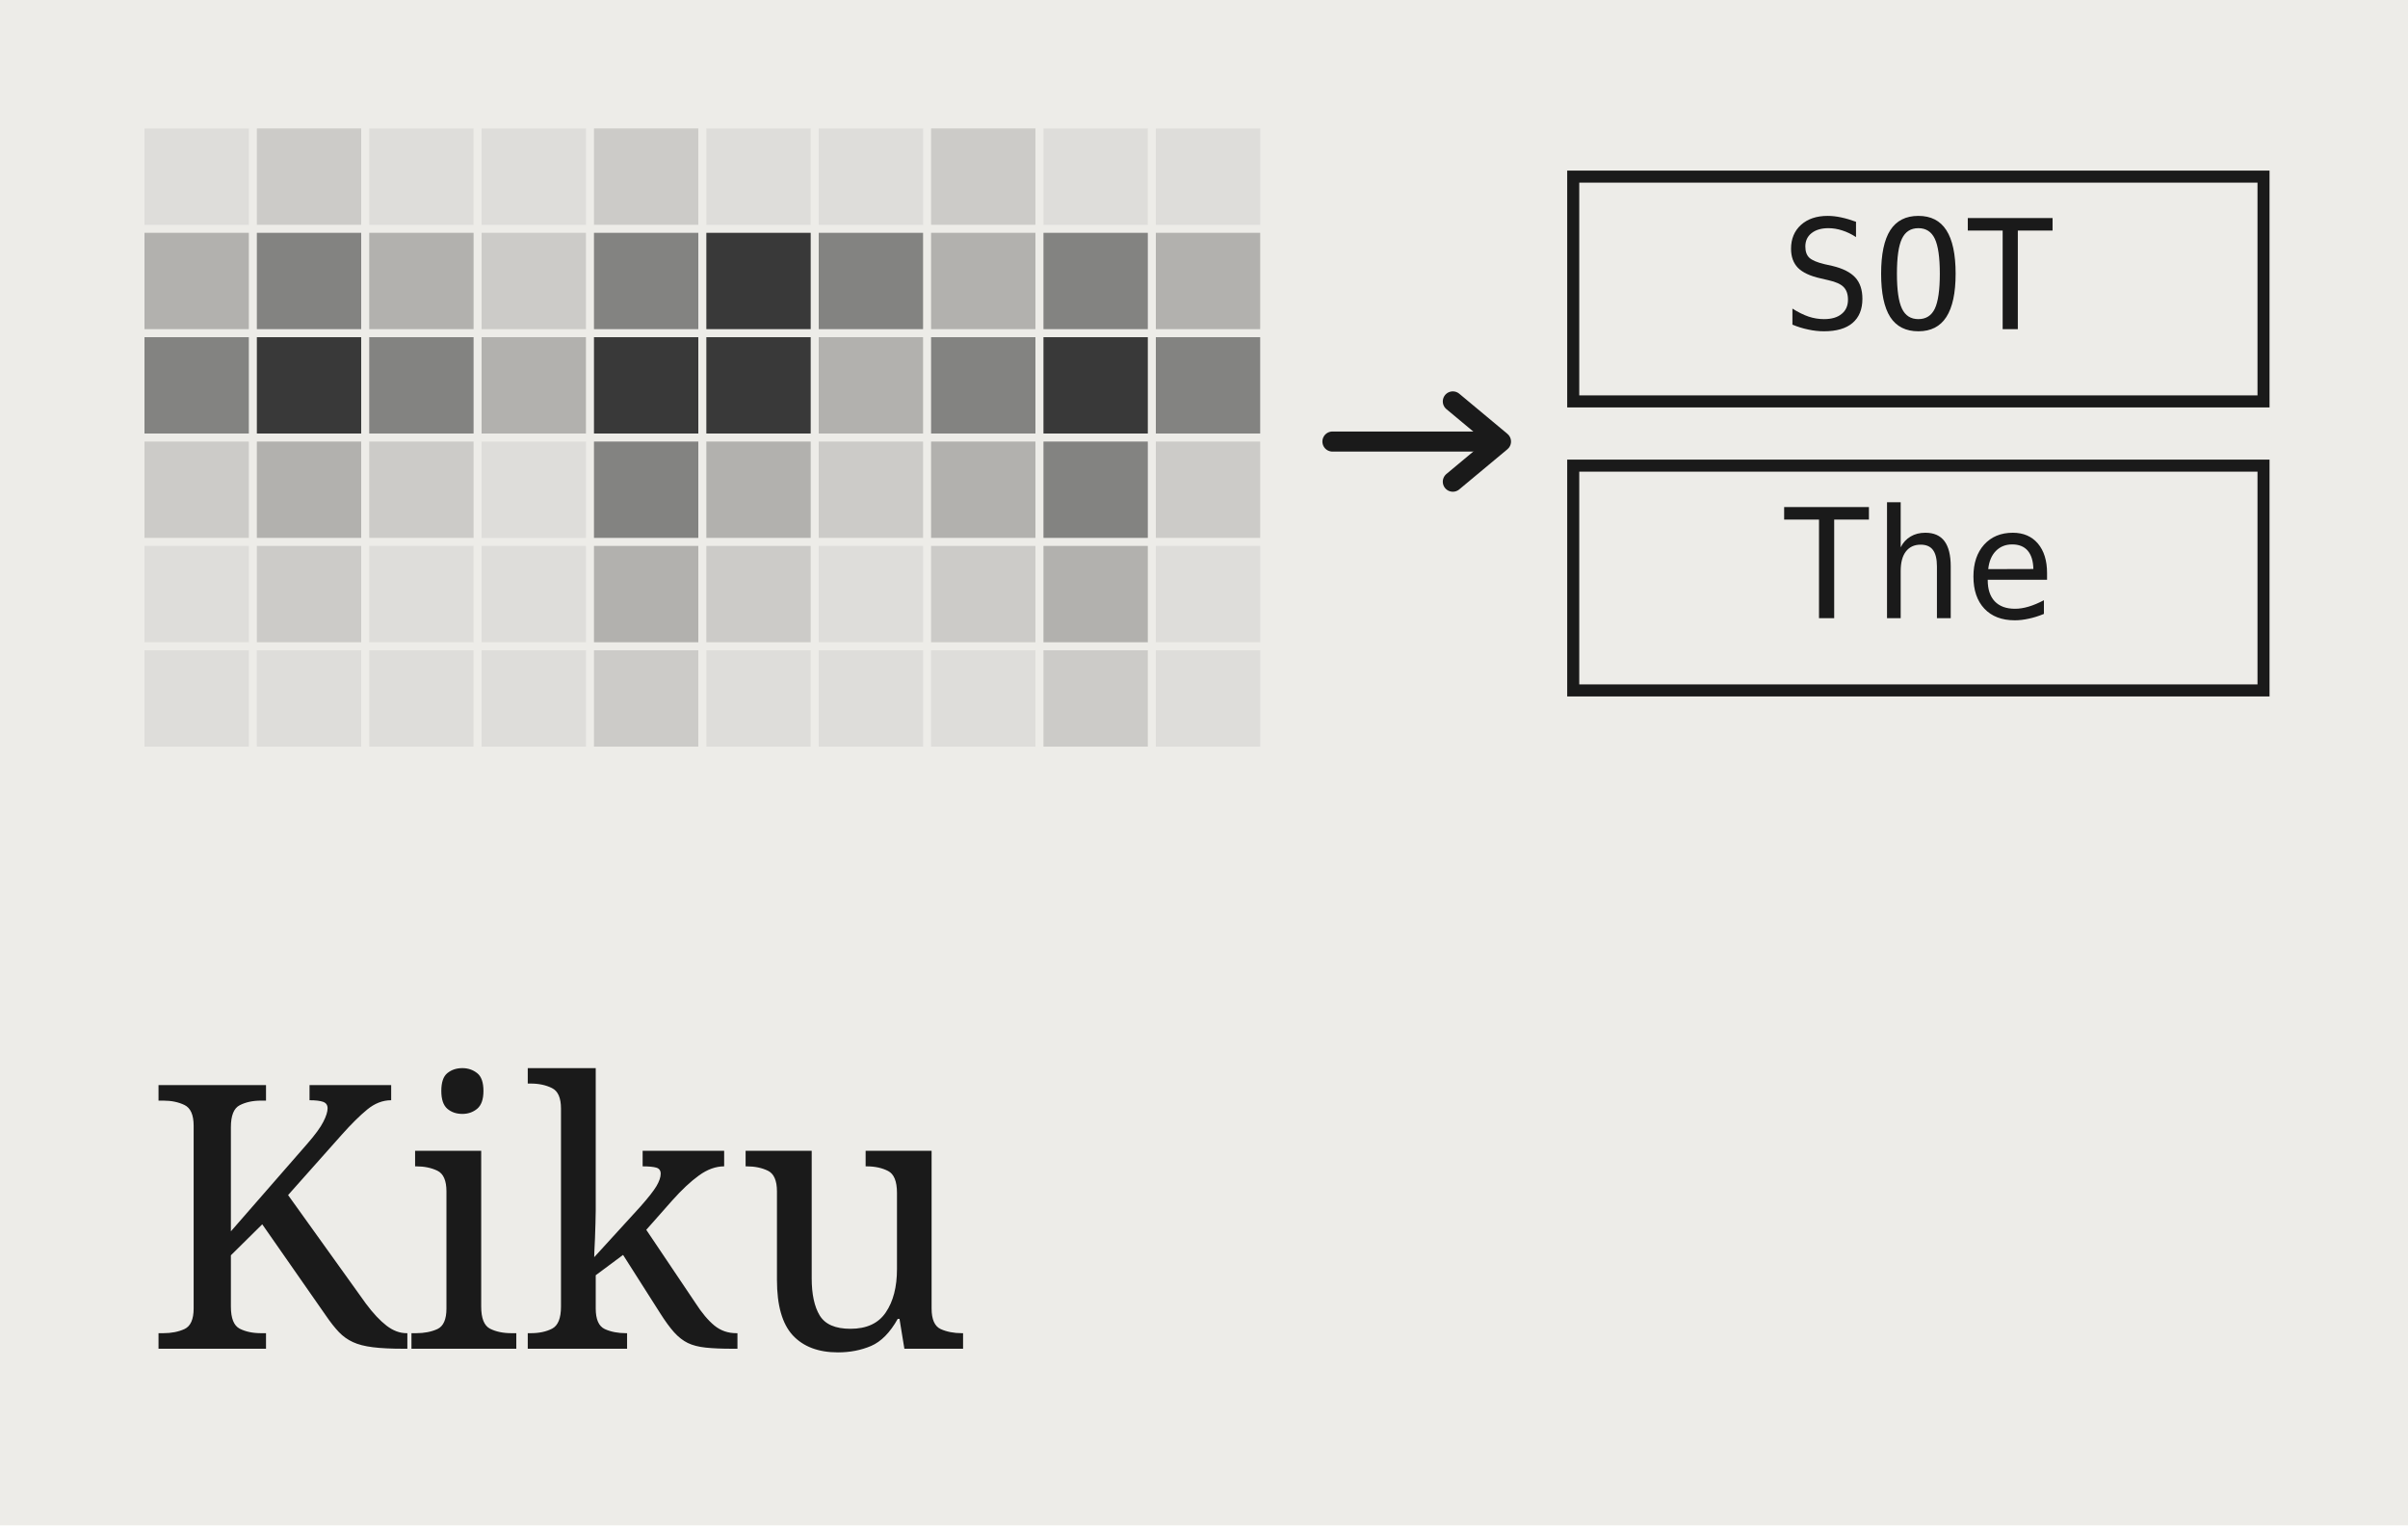
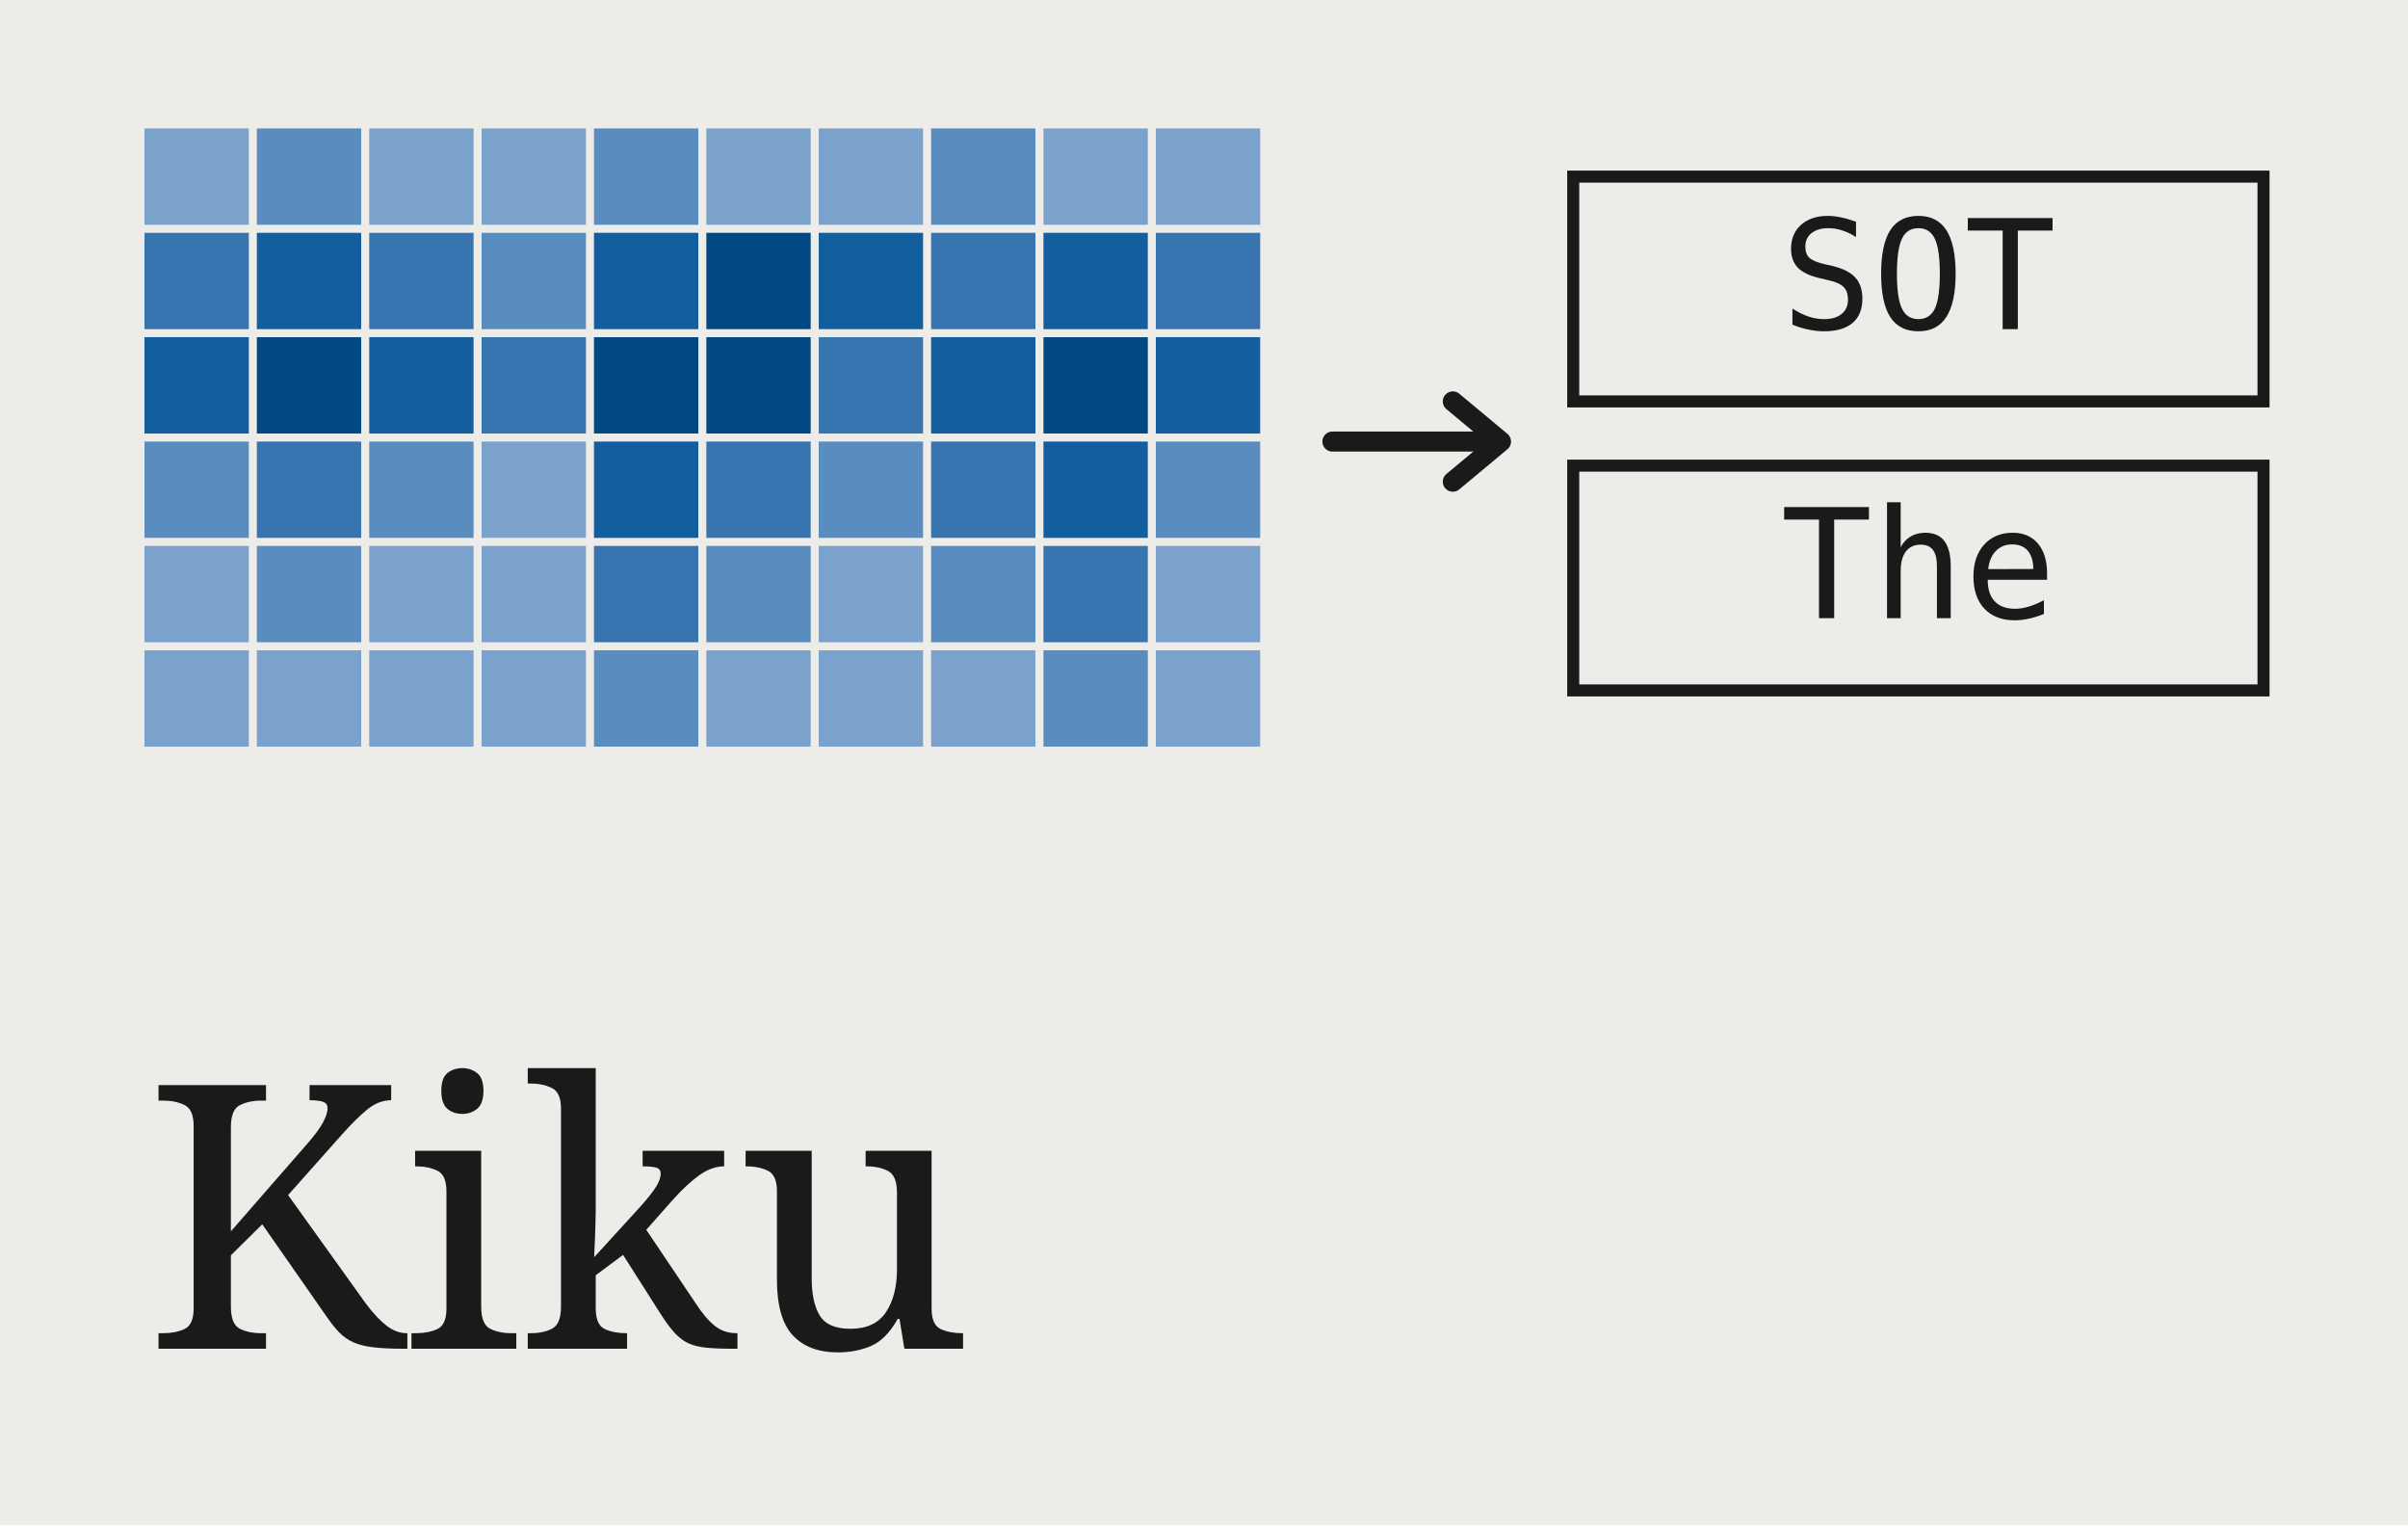
<svg xmlns="http://www.w3.org/2000/svg" viewBox="0 0 300 190" width="300" height="190" role="img" aria-label="A log-Mel spectrogram grid feeding an arrow into two token cells reading SOT and The, above the word Kiku">
  <rect width="300" height="190" fill="#EDECE8" />
  <g>
-     <rect x="18" y="16" width="13" height="12" fill="rgba(26,26,26,0.07)" />
-     <rect x="32" y="16" width="13" height="12" fill="rgba(26,26,26,0.16)" />
-     <rect x="46" y="16" width="13" height="12" fill="rgba(26,26,26,0.07)" />
-     <rect x="60" y="16" width="13" height="12" fill="rgba(26,26,26,0.07)" />
-     <rect x="74" y="16" width="13" height="12" fill="rgba(26,26,26,0.16)" />
-     <rect x="88" y="16" width="13" height="12" fill="rgba(26,26,26,0.07)" />
-     <rect x="102" y="16" width="13" height="12" fill="rgba(26,26,26,0.07)" />
-     <rect x="116" y="16" width="13" height="12" fill="rgba(26,26,26,0.16)" />
-     <rect x="130" y="16" width="13" height="12" fill="rgba(26,26,26,0.07)" />
-     <rect x="144" y="16" width="13" height="12" fill="rgba(26,26,26,0.07)" />
-     <rect x="18" y="29" width="13" height="12" fill="rgba(26,26,26,0.28)" />
-     <rect x="32" y="29" width="13" height="12" fill="rgba(26,26,26,0.5)" />
-     <rect x="46" y="29" width="13" height="12" fill="rgba(26,26,26,0.28)" />
-     <rect x="60" y="29" width="13" height="12" fill="rgba(26,26,26,0.16)" />
-     <rect x="74" y="29" width="13" height="12" fill="rgba(26,26,26,0.5)" />
-     <rect x="88" y="29" width="13" height="12" fill="rgba(26,26,26,0.85)" />
-     <rect x="102" y="29" width="13" height="12" fill="rgba(26,26,26,0.5)" />
-     <rect x="116" y="29" width="13" height="12" fill="rgba(26,26,26,0.28)" />
-     <rect x="130" y="29" width="13" height="12" fill="rgba(26,26,26,0.5)" />
-     <rect x="144" y="29" width="13" height="12" fill="rgba(26,26,26,0.28)" />
-     <rect x="18" y="42" width="13" height="12" fill="rgba(26,26,26,0.5)" />
-     <rect x="32" y="42" width="13" height="12" fill="rgba(26,26,26,0.85)" />
-     <rect x="46" y="42" width="13" height="12" fill="rgba(26,26,26,0.5)" />
-     <rect x="60" y="42" width="13" height="12" fill="rgba(26,26,26,0.28)" />
-     <rect x="74" y="42" width="13" height="12" fill="rgba(26,26,26,0.85)" />
-     <rect x="88" y="42" width="13" height="12" fill="rgba(26,26,26,0.85)" />
-     <rect x="102" y="42" width="13" height="12" fill="rgba(26,26,26,0.28)" />
-     <rect x="116" y="42" width="13" height="12" fill="rgba(26,26,26,0.5)" />
-     <rect x="130" y="42" width="13" height="12" fill="rgba(26,26,26,0.85)" />
-     <rect x="144" y="42" width="13" height="12" fill="rgba(26,26,26,0.5)" />
-     <rect x="18" y="55" width="13" height="12" fill="rgba(26,26,26,0.16)" />
-     <rect x="32" y="55" width="13" height="12" fill="rgba(26,26,26,0.28)" />
-     <rect x="46" y="55" width="13" height="12" fill="rgba(26,26,26,0.16)" />
-     <rect x="60" y="55" width="13" height="12" fill="rgba(26,26,26,0.07)" />
-     <rect x="74" y="55" width="13" height="12" fill="rgba(26,26,26,0.5)" />
-     <rect x="88" y="55" width="13" height="12" fill="rgba(26,26,26,0.28)" />
-     <rect x="102" y="55" width="13" height="12" fill="rgba(26,26,26,0.16)" />
-     <rect x="116" y="55" width="13" height="12" fill="rgba(26,26,26,0.28)" />
-     <rect x="130" y="55" width="13" height="12" fill="rgba(26,26,26,0.5)" />
-     <rect x="144" y="55" width="13" height="12" fill="rgba(26,26,26,0.16)" />
-     <rect x="18" y="68" width="13" height="12" fill="rgba(26,26,26,0.07)" />
-     <rect x="32" y="68" width="13" height="12" fill="rgba(26,26,26,0.16)" />
-     <rect x="46" y="68" width="13" height="12" fill="rgba(26,26,26,0.07)" />
-     <rect x="60" y="68" width="13" height="12" fill="rgba(26,26,26,0.07)" />
-     <rect x="74" y="68" width="13" height="12" fill="rgba(26,26,26,0.28)" />
-     <rect x="88" y="68" width="13" height="12" fill="rgba(26,26,26,0.16)" />
-     <rect x="102" y="68" width="13" height="12" fill="rgba(26,26,26,0.07)" />
-     <rect x="116" y="68" width="13" height="12" fill="rgba(26,26,26,0.16)" />
-     <rect x="130" y="68" width="13" height="12" fill="rgba(26,26,26,0.28)" />
-     <rect x="144" y="68" width="13" height="12" fill="rgba(26,26,26,0.07)" />
-     <rect x="18" y="81" width="13" height="12" fill="rgba(26,26,26,0.07)" />
-     <rect x="32" y="81" width="13" height="12" fill="rgba(26,26,26,0.07)" />
-     <rect x="46" y="81" width="13" height="12" fill="rgba(26,26,26,0.07)" />
-     <rect x="60" y="81" width="13" height="12" fill="rgba(26,26,26,0.07)" />
-     <rect x="74" y="81" width="13" height="12" fill="rgba(26,26,26,0.16)" />
-     <rect x="88" y="81" width="13" height="12" fill="rgba(26,26,26,0.07)" />
-     <rect x="102" y="81" width="13" height="12" fill="rgba(26,26,26,0.07)" />
-     <rect x="116" y="81" width="13" height="12" fill="rgba(26,26,26,0.07)" />
-     <rect x="130" y="81" width="13" height="12" fill="rgba(26,26,26,0.16)" />
-     <rect x="144" y="81" width="13" height="12" fill="rgba(26,26,26,0.07)" />
+     <rect x="18" y="16" width="13" height="12" fill="#7ba2cc" />
+     <rect x="32" y="16" width="13" height="12" fill="#598cbf" />
+     <rect x="46" y="16" width="13" height="12" fill="#7ba2cc" />
+     <rect x="60" y="16" width="13" height="12" fill="#7ba2cc" />
+     <rect x="74" y="16" width="13" height="12" fill="#598cbf" />
+     <rect x="88" y="16" width="13" height="12" fill="#7ba2cc" />
+     <rect x="102" y="16" width="13" height="12" fill="#7ba2cc" />
+     <rect x="116" y="16" width="13" height="12" fill="#598cbf" />
+     <rect x="130" y="16" width="13" height="12" fill="#7ba2cc" />
+     <rect x="144" y="16" width="13" height="12" fill="#7ba2cc" />
+     <rect x="18" y="29" width="13" height="12" fill="#3875b0" />
+     <rect x="32" y="29" width="13" height="12" fill="#125e9f" />
+     <rect x="46" y="29" width="13" height="12" fill="#3875b0" />
+     <rect x="60" y="29" width="13" height="12" fill="#598cbf" />
+     <rect x="74" y="29" width="13" height="12" fill="#125e9f" />
+     <rect x="88" y="29" width="13" height="12" fill="#004982" />
+     <rect x="102" y="29" width="13" height="12" fill="#125e9f" />
+     <rect x="116" y="29" width="13" height="12" fill="#3875b0" />
+     <rect x="130" y="29" width="13" height="12" fill="#125e9f" />
+     <rect x="144" y="29" width="13" height="12" fill="#3875b0" />
+     <rect x="18" y="42" width="13" height="12" fill="#125e9f" />
+     <rect x="32" y="42" width="13" height="12" fill="#004982" />
+     <rect x="46" y="42" width="13" height="12" fill="#125e9f" />
+     <rect x="60" y="42" width="13" height="12" fill="#3875b0" />
+     <rect x="74" y="42" width="13" height="12" fill="#004982" />
+     <rect x="88" y="42" width="13" height="12" fill="#004982" />
+     <rect x="102" y="42" width="13" height="12" fill="#3875b0" />
+     <rect x="116" y="42" width="13" height="12" fill="#125e9f" />
+     <rect x="130" y="42" width="13" height="12" fill="#004982" />
+     <rect x="144" y="42" width="13" height="12" fill="#125e9f" />
+     <rect x="18" y="55" width="13" height="12" fill="#598cbf" />
+     <rect x="32" y="55" width="13" height="12" fill="#3875b0" />
+     <rect x="46" y="55" width="13" height="12" fill="#598cbf" />
+     <rect x="60" y="55" width="13" height="12" fill="#7ba2cc" />
+     <rect x="74" y="55" width="13" height="12" fill="#125e9f" />
+     <rect x="88" y="55" width="13" height="12" fill="#3875b0" />
+     <rect x="102" y="55" width="13" height="12" fill="#598cbf" />
+     <rect x="116" y="55" width="13" height="12" fill="#3875b0" />
+     <rect x="130" y="55" width="13" height="12" fill="#125e9f" />
+     <rect x="144" y="55" width="13" height="12" fill="#598cbf" />
+     <rect x="18" y="68" width="13" height="12" fill="#7ba2cc" />
+     <rect x="32" y="68" width="13" height="12" fill="#598cbf" />
+     <rect x="46" y="68" width="13" height="12" fill="#7ba2cc" />
+     <rect x="60" y="68" width="13" height="12" fill="#7ba2cc" />
+     <rect x="74" y="68" width="13" height="12" fill="#3875b0" />
+     <rect x="88" y="68" width="13" height="12" fill="#598cbf" />
+     <rect x="102" y="68" width="13" height="12" fill="#7ba2cc" />
+     <rect x="116" y="68" width="13" height="12" fill="#598cbf" />
+     <rect x="130" y="68" width="13" height="12" fill="#3875b0" />
+     <rect x="144" y="68" width="13" height="12" fill="#7ba2cc" />
+     <rect x="18" y="81" width="13" height="12" fill="#7ba2cc" />
+     <rect x="32" y="81" width="13" height="12" fill="#7ba2cc" />
+     <rect x="46" y="81" width="13" height="12" fill="#7ba2cc" />
+     <rect x="60" y="81" width="13" height="12" fill="#7ba2cc" />
+     <rect x="74" y="81" width="13" height="12" fill="#598cbf" />
+     <rect x="88" y="81" width="13" height="12" fill="#7ba2cc" />
+     <rect x="102" y="81" width="13" height="12" fill="#7ba2cc" />
+     <rect x="116" y="81" width="13" height="12" fill="#7ba2cc" />
+     <rect x="130" y="81" width="13" height="12" fill="#598cbf" />
+     <rect x="144" y="81" width="13" height="12" fill="#7ba2cc" />
  </g>
  <path d="M 166 55 L 186 55" fill="none" stroke="#1a1a1a" stroke-width="2.5" stroke-linecap="round" />
  <path d="M 181 50 L 187 55 L 181 60" fill="none" stroke="#1a1a1a" stroke-width="2.5" stroke-linecap="round" stroke-linejoin="round" />
  <rect x="196" y="22" width="86" height="28" fill="none" stroke="#1a1a1a" stroke-width="1.5" />
  <text x="239" y="41" font-family="JetBrains Mono, ui-monospace, SF Mono, Menlo, monospace" font-size="19" fill="#1a1a1a" text-anchor="middle">SOT</text>
  <rect x="196" y="58" width="86" height="28" fill="none" stroke="#1a1a1a" stroke-width="1.5" />
  <text x="239" y="77" font-family="JetBrains Mono, ui-monospace, SF Mono, Menlo, monospace" font-size="19" fill="#1a1a1a" text-anchor="middle">The</text>
  <text x="18" y="168" font-family="Newsreader, Georgia, serif" font-size="46" fill="#1a1a1a">Kiku</text>
</svg>
